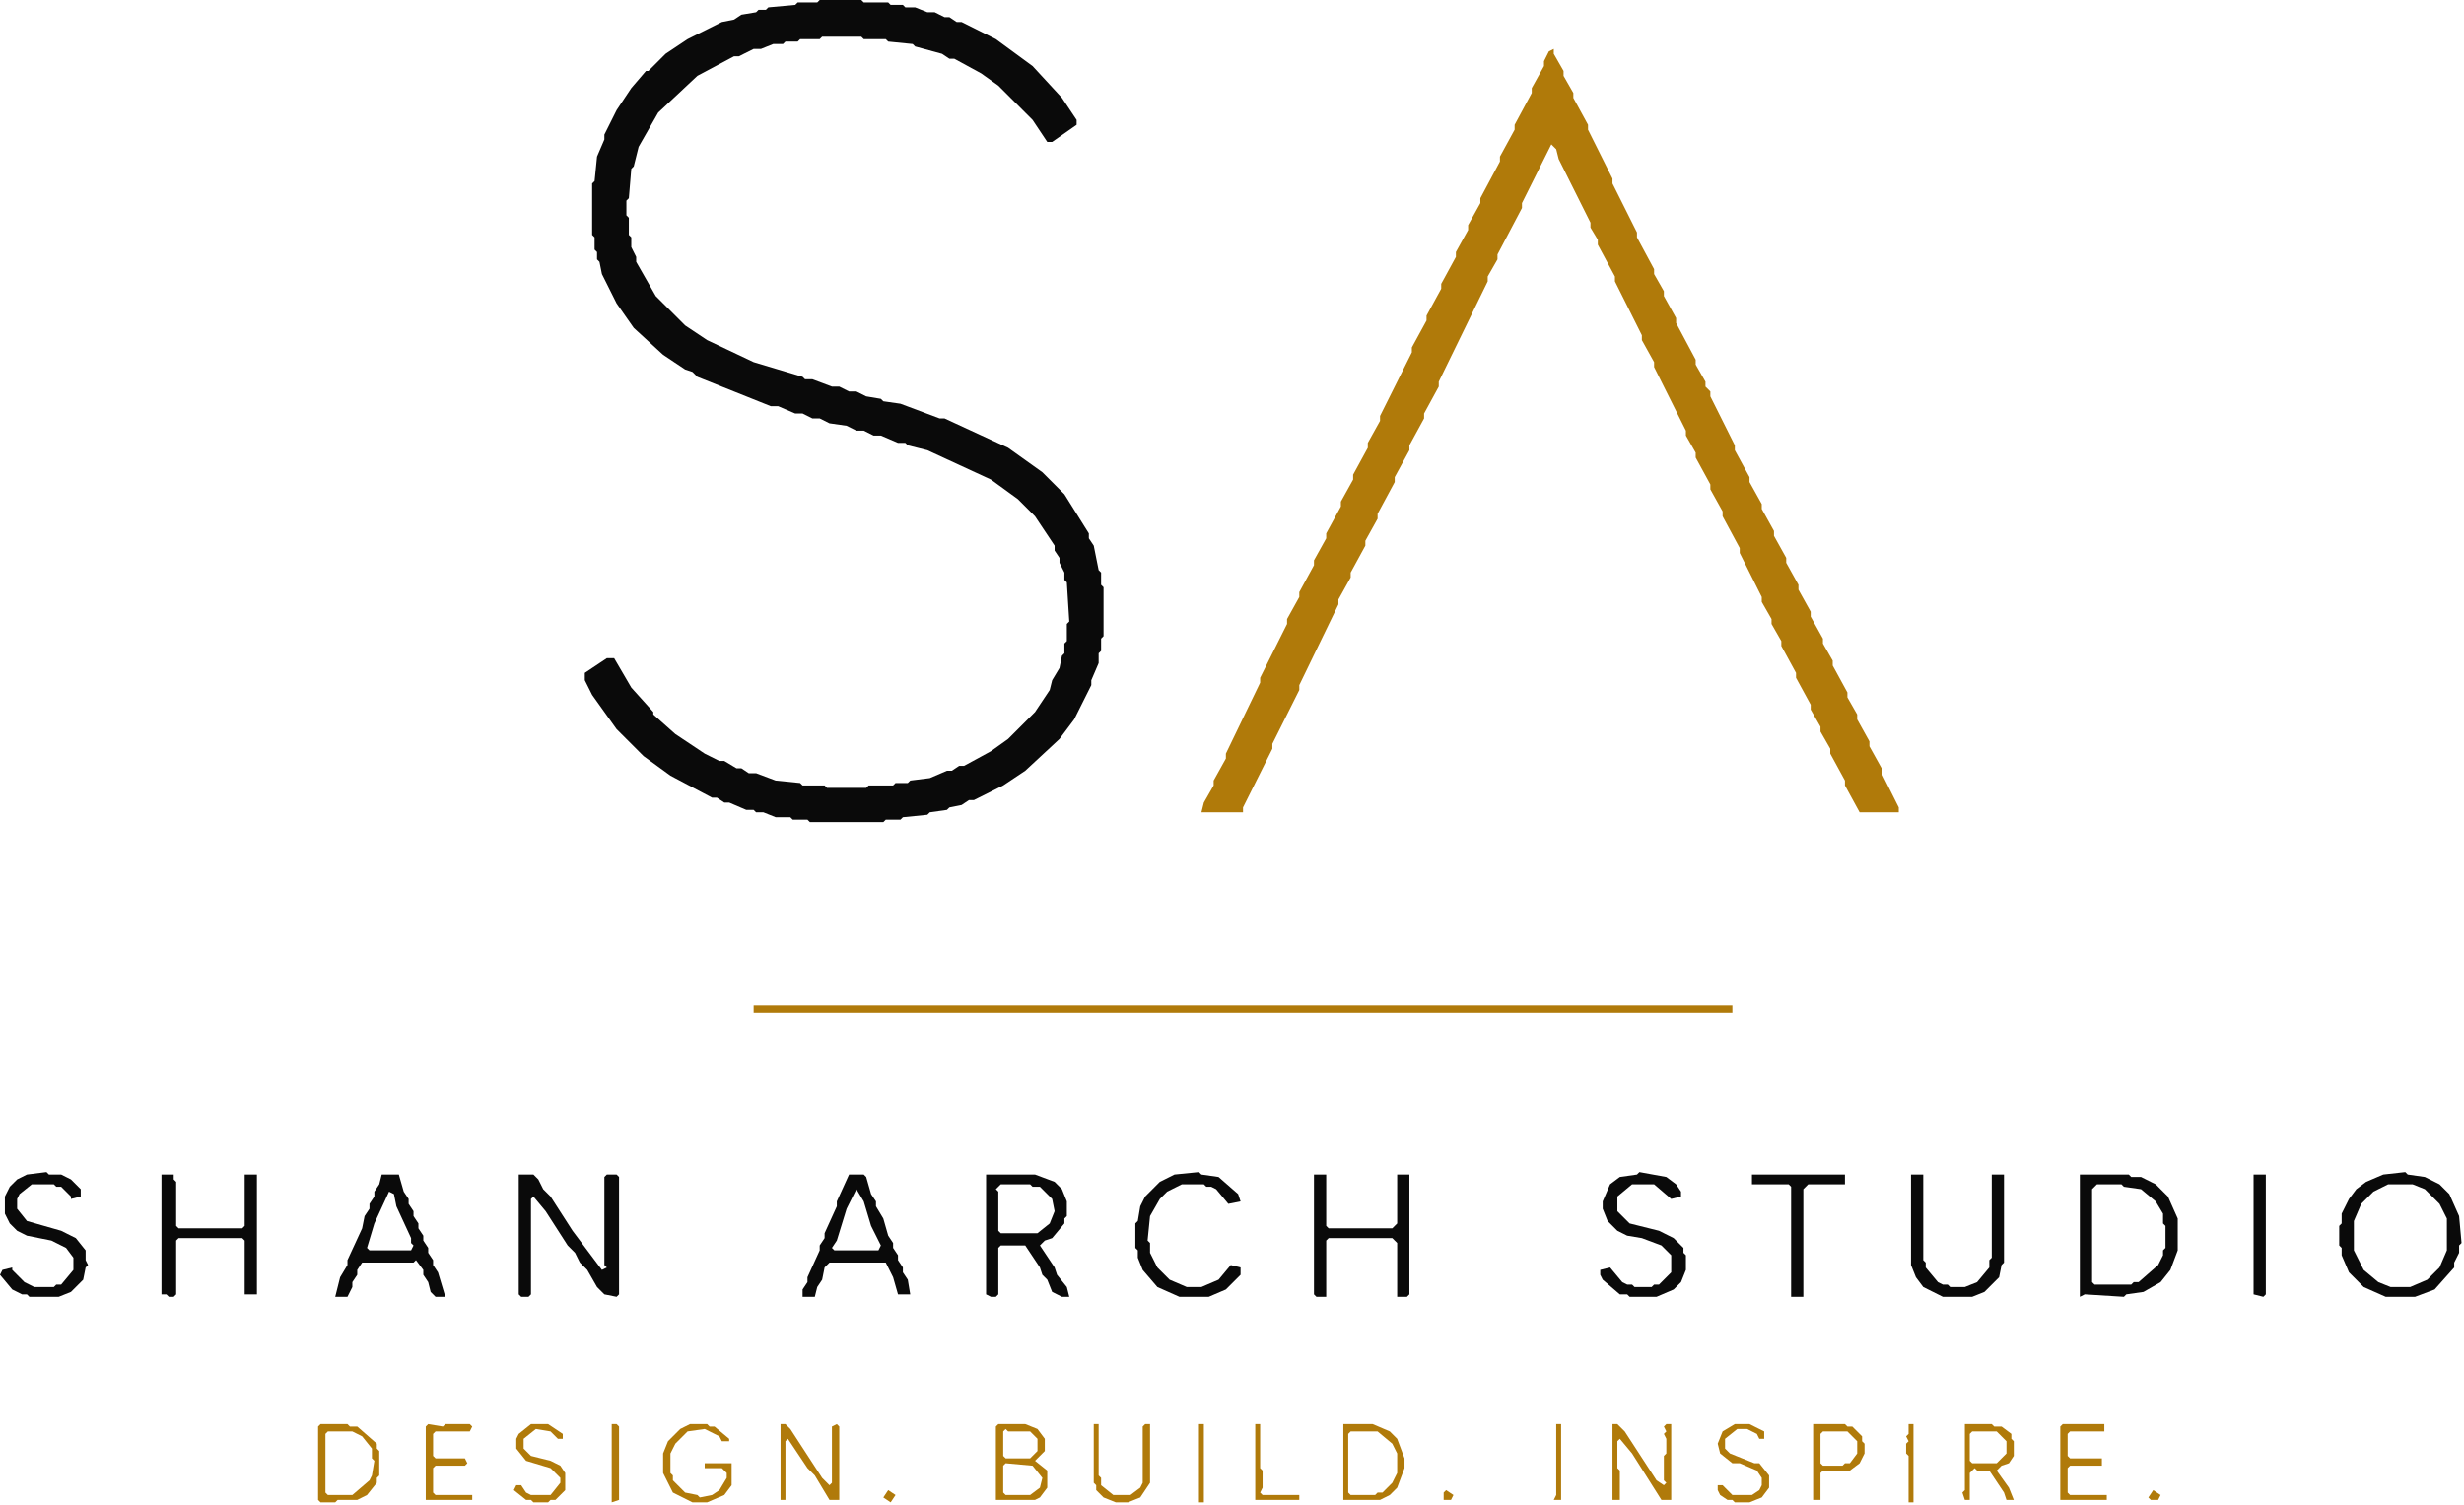
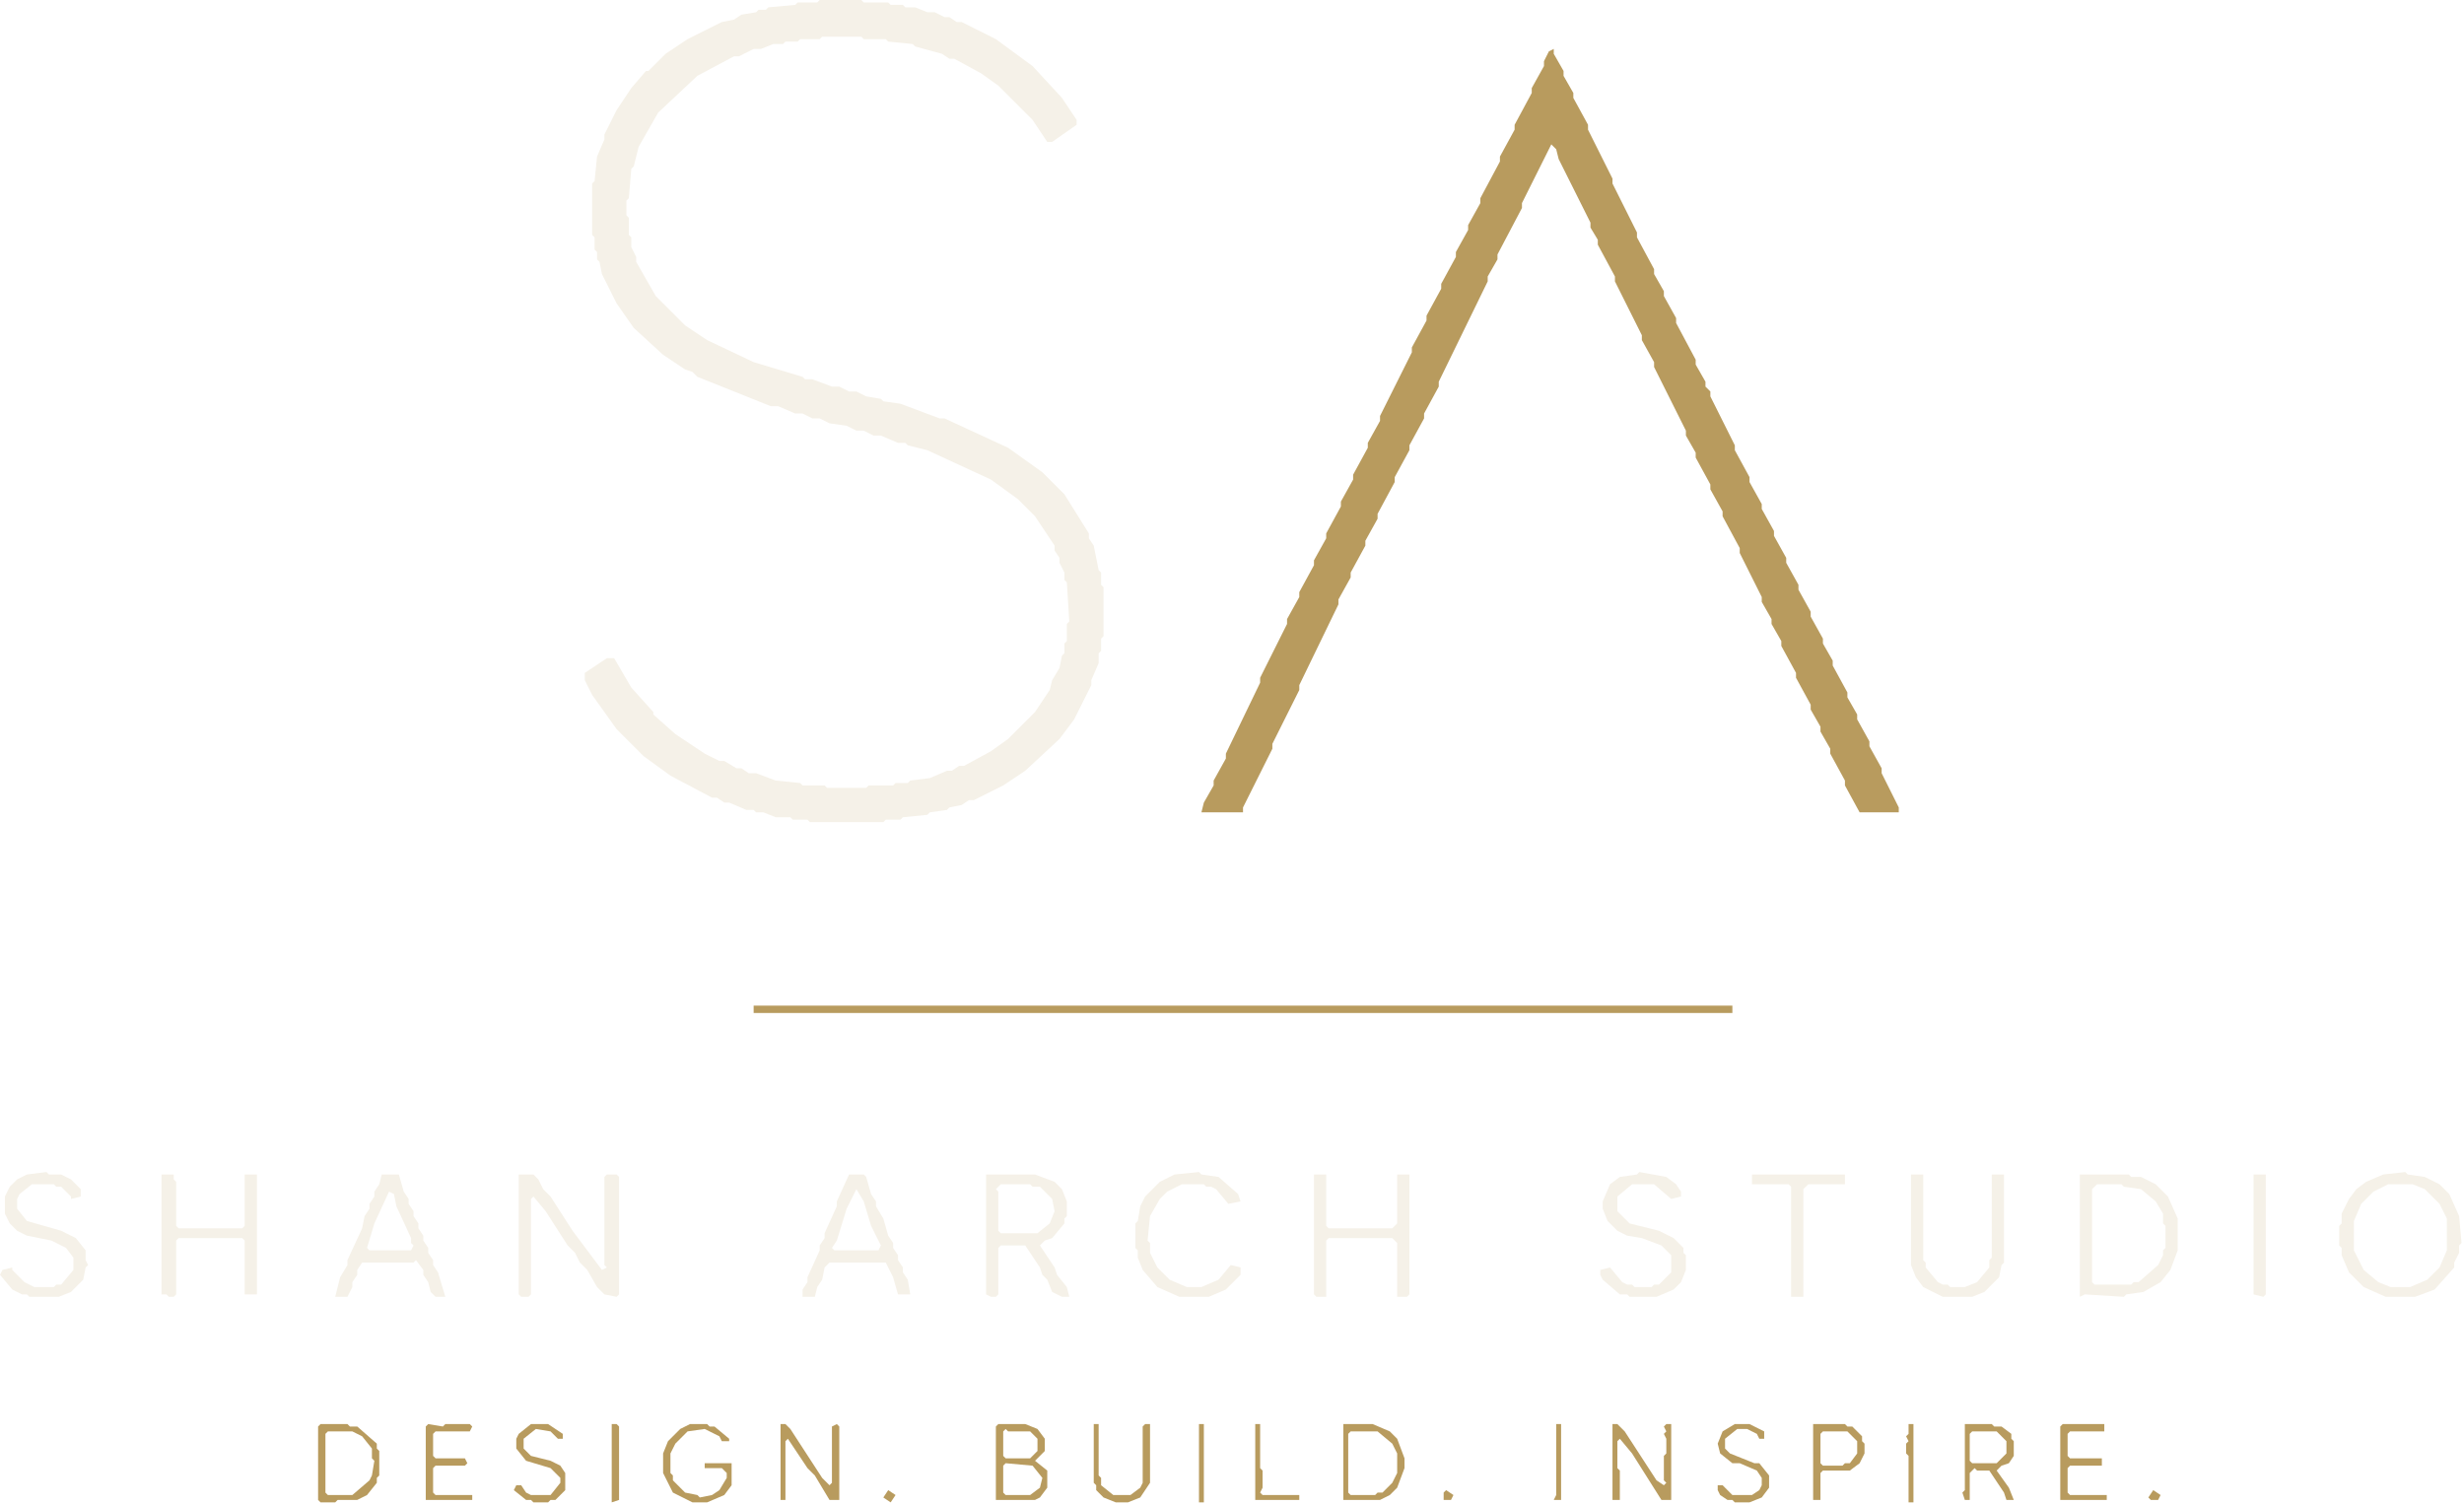
<svg xmlns="http://www.w3.org/2000/svg" viewBox="0 0 1007 615" role="img" aria-labelledby="title desc">
-   <g id="shan-black" fill="#0A0A0A" fill-rule="evenodd">
+   <g id="shan-black" fill="#F5F1E8" fill-rule="evenodd">
    <path d="M 159.00 487.00 L 161.00 488.00 L 162.00 493.00 L 168.00 506.00 L 168.00 508.00 L 169.00 509.00 L 168.00 511.00 L 151.00 511.00 L 150.00 510.00 L 153.00 500.00 Z M 350.00 486.00 L 353.00 491.00 L 356.00 501.00 L 360.00 509.00 L 359.00 511.00 L 341.00 511.00 L 340.00 510.00 L 342.00 507.00 L 346.00 494.00 Z M 976.00 484.00 L 986.00 484.00 L 991.00 486.00 L 997.00 492.00 L 1000.00 498.00 L 1000.00 511.00 L 997.00 518.00 L 992.00 523.00 L 985.00 526.00 L 977.00 526.00 L 972.00 524.00 L 966.00 519.00 L 962.00 511.00 L 962.00 499.00 L 965.00 492.00 L 970.00 487.00 Z M 857.00 484.00 L 867.00 484.00 L 868.00 485.00 L 875.00 486.00 L 881.00 491.00 L 884.00 496.00 L 884.00 500.00 L 885.00 501.00 L 885.00 510.00 L 884.00 511.00 L 884.00 513.00 L 882.00 517.00 L 874.00 524.00 L 872.00 524.00 L 871.00 525.00 L 856.00 525.00 L 855.00 524.00 L 855.00 486.00 Z M 407.00 486.00 L 409.00 484.00 L 421.00 484.00 L 422.00 485.00 L 425.00 485.00 L 430.00 490.00 L 431.00 495.00 L 429.00 500.00 L 424.00 504.00 L 409.00 504.00 L 408.00 503.00 L 408.00 487.00 Z M 921.00 480.00 L 921.00 529.00 L 925.00 530.00 L 926.00 529.00 L 926.00 480.00 Z M 850.00 480.00 L 850.00 530.00 L 852.00 529.00 L 868.00 530.00 L 869.00 529.00 L 876.00 528.00 L 883.00 524.00 L 887.00 519.00 L 890.00 511.00 L 890.00 498.00 L 886.00 489.00 L 881.00 484.00 L 875.00 481.00 L 871.00 481.00 L 870.00 480.00 Z M 781.00 480.00 L 781.00 517.00 L 783.00 522.00 L 786.00 526.00 L 794.00 530.00 L 806.00 530.00 L 811.00 528.00 L 817.00 522.00 L 818.00 517.00 L 819.00 516.00 L 819.00 480.00 L 814.00 480.00 L 814.00 514.00 L 813.00 515.00 L 813.00 518.00 L 808.00 524.00 L 803.00 526.00 L 797.00 526.00 L 796.00 525.00 L 794.00 525.00 L 792.00 524.00 L 787.00 518.00 L 787.00 516.00 L 786.00 515.00 L 786.00 480.00 Z M 716.00 480.00 L 716.00 484.00 L 731.00 484.00 L 732.00 485.00 L 732.00 530.00 L 737.00 530.00 L 737.00 486.00 L 739.00 484.00 L 754.00 484.00 L 754.00 480.00 Z M 537.00 480.00 L 537.00 529.00 L 538.00 530.00 L 542.00 530.00 L 542.00 507.00 L 543.00 506.00 L 569.00 506.00 L 571.00 508.00 L 571.00 530.00 L 575.00 530.00 L 576.00 529.00 L 576.00 480.00 L 571.00 480.00 L 571.00 500.00 L 569.00 502.00 L 543.00 502.00 L 542.00 501.00 L 542.00 480.00 Z M 403.00 480.00 L 403.00 529.00 L 405.00 530.00 L 407.00 530.00 L 408.00 529.00 L 408.00 510.00 L 409.00 509.00 L 419.00 509.00 L 425.00 518.00 L 426.00 521.00 L 428.00 523.00 L 430.00 528.00 L 434.00 530.00 L 437.00 530.00 L 436.00 526.00 L 432.00 521.00 L 431.00 518.00 L 425.00 509.00 L 427.00 507.00 L 430.00 506.00 L 435.00 500.00 L 435.00 498.00 L 436.00 497.00 L 436.00 491.00 L 434.00 486.00 L 431.00 483.00 L 423.00 480.00 Z M 347.00 480.00 L 342.00 491.00 L 342.00 493.00 L 337.00 504.00 L 337.00 506.00 L 335.00 509.00 L 335.00 511.00 L 330.00 522.00 L 330.00 524.00 L 328.00 527.00 L 328.00 530.00 L 333.00 530.00 L 334.00 526.00 L 336.00 523.00 L 337.00 518.00 L 339.00 516.00 L 362.00 516.00 L 365.00 522.00 L 367.00 529.00 L 372.00 529.00 L 371.00 523.00 L 369.00 520.00 L 369.00 518.00 L 367.00 515.00 L 367.00 513.00 L 365.00 510.00 L 365.00 508.00 L 363.00 505.00 L 361.00 498.00 L 358.00 493.00 L 358.00 491.00 L 356.00 488.00 L 354.00 481.00 L 353.00 480.00 Z M 212.00 480.00 L 212.00 529.00 L 213.00 530.00 L 216.00 530.00 L 217.00 529.00 L 217.00 490.00 L 218.00 489.00 L 223.00 495.00 L 232.00 509.00 L 235.00 512.00 L 237.00 516.00 L 240.00 519.00 L 244.00 526.00 L 247.00 529.00 L 252.00 530.00 L 253.00 529.00 L 253.00 481.00 L 252.00 480.00 L 248.00 480.00 L 247.00 481.00 L 247.00 517.00 L 248.00 518.00 L 246.00 519.00 L 234.00 503.00 L 225.00 489.00 L 222.00 486.00 L 220.00 482.00 L 218.00 480.00 Z M 156.00 480.00 L 155.00 484.00 L 153.00 487.00 L 153.00 489.00 L 151.00 492.00 L 151.00 494.00 L 149.00 497.00 L 148.00 502.00 L 142.00 515.00 L 142.00 517.00 L 139.00 522.00 L 137.00 530.00 L 142.00 530.00 L 144.00 526.00 L 144.00 524.00 L 146.00 521.00 L 146.00 519.00 L 148.00 516.00 L 169.00 516.00 L 170.00 515.00 L 173.00 519.00 L 173.00 521.00 L 175.00 524.00 L 176.00 528.00 L 178.00 530.00 L 182.00 530.00 L 179.00 520.00 L 177.00 517.00 L 177.00 515.00 L 175.00 512.00 L 175.00 510.00 L 173.00 507.00 L 173.00 505.00 L 171.00 502.00 L 171.00 500.00 L 169.00 497.00 L 169.00 495.00 L 167.00 492.00 L 167.00 490.00 L 165.00 487.00 L 163.00 480.00 Z M 66.00 480.00 L 66.00 529.00 L 68.00 529.00 L 69.00 530.00 L 71.00 530.00 L 72.00 529.00 L 72.00 507.00 L 73.00 506.00 L 99.00 506.00 L 100.00 507.00 L 100.00 529.00 L 105.00 529.00 L 105.00 480.00 L 100.00 480.00 L 100.00 501.00 L 99.00 502.00 L 73.00 502.00 L 72.00 501.00 L 72.00 483.00 L 71.00 482.00 L 71.00 480.00 Z M 974.00 480.00 L 967.00 483.00 L 963.00 486.00 L 960.00 490.00 L 957.00 496.00 L 957.00 500.00 L 956.00 501.00 L 956.00 509.00 L 957.00 510.00 L 957.00 513.00 L 960.00 520.00 L 966.00 526.00 L 975.00 530.00 L 987.00 530.00 L 995.00 527.00 L 1003.00 518.00 L 1003.00 516.00 L 1005.00 512.00 L 1005.00 509.00 L 1006.00 508.00 L 1005.00 497.00 L 1001.00 488.00 L 997.00 484.00 L 991.00 481.00 L 984.00 480.00 L 983.00 479.00 Z M 670.00 479.00 L 669.00 480.00 L 662.00 481.00 L 658.00 484.00 L 655.00 491.00 L 655.00 494.00 L 657.00 499.00 L 661.00 503.00 L 665.00 505.00 L 671.00 506.00 L 679.00 509.00 L 683.00 513.00 L 683.00 520.00 L 678.00 525.00 L 676.00 525.00 L 675.00 526.00 L 668.00 526.00 L 667.00 525.00 L 665.00 525.00 L 663.00 524.00 L 658.00 518.00 L 654.00 519.00 L 654.00 521.00 L 655.00 523.00 L 662.00 529.00 L 665.00 529.00 L 666.00 530.00 L 677.00 530.00 L 684.00 527.00 L 687.00 524.00 L 689.00 519.00 L 689.00 513.00 L 688.00 512.00 L 688.00 510.00 L 684.00 506.00 L 678.00 503.00 L 666.00 500.00 L 661.00 495.00 L 661.00 489.00 L 667.00 484.00 L 676.00 484.00 L 683.00 490.00 L 687.00 489.00 L 687.00 487.00 L 685.00 484.00 L 681.00 481.00 Z M 480.00 480.00 L 474.00 483.00 L 468.00 489.00 L 466.00 493.00 L 465.00 499.00 L 464.00 500.00 L 464.00 510.00 L 465.00 511.00 L 465.00 514.00 L 467.00 519.00 L 473.00 526.00 L 482.00 530.00 L 494.00 530.00 L 501.00 527.00 L 507.00 521.00 L 507.00 518.00 L 503.00 517.00 L 498.00 523.00 L 491.00 526.00 L 485.00 526.00 L 478.00 523.00 L 473.00 518.00 L 470.00 512.00 L 470.00 508.00 L 469.00 507.00 L 470.00 497.00 L 474.00 490.00 L 477.00 487.00 L 483.00 484.00 L 492.00 484.00 L 493.00 485.00 L 495.00 485.00 L 497.00 486.00 L 502.00 492.00 L 507.00 491.00 L 506.00 488.00 L 498.00 481.00 L 491.00 480.00 L 490.00 479.00 Z M 11.00 480.00 L 7.00 482.00 L 4.00 485.00 L 2.00 489.00 L 2.00 496.00 L 4.00 500.00 L 7.00 503.00 L 11.00 505.00 L 21.00 507.00 L 27.00 510.00 L 30.00 514.00 L 30.00 519.00 L 25.00 525.00 L 23.00 525.00 L 22.00 526.00 L 14.00 526.00 L 10.00 524.00 L 5.00 519.00 L 5.00 518.00 L 1.00 519.00 L 0.00 521.00 L 5.00 527.00 L 9.00 529.00 L 11.00 529.00 L 12.00 530.00 L 24.00 530.00 L 29.00 528.00 L 34.00 523.00 L 35.00 518.00 L 36.00 517.00 L 35.00 515.00 L 35.00 511.00 L 31.00 506.00 L 25.00 503.00 L 11.00 499.00 L 7.00 494.00 L 7.00 490.00 L 8.00 488.00 L 13.00 484.00 L 22.00 484.00 L 23.00 485.00 L 25.00 485.00 L 29.00 489.00 L 29.00 490.00 L 33.00 489.00 L 33.00 486.00 L 29.00 482.00 L 25.00 480.00 L 20.00 480.00 L 19.00 479.00 Z M 335.00 0.00 L 334.00 1.00 L 326.00 1.00 L 325.00 2.00 L 314.00 3.00 L 313.00 4.00 L 310.00 4.00 L 309.00 5.00 L 303.00 6.00 L 300.00 8.00 L 295.00 9.00 L 281.00 16.00 L 272.00 22.00 L 265.00 29.00 L 264.00 29.00 L 258.00 36.00 L 252.00 45.00 L 247.00 55.00 L 247.00 57.00 L 244.00 64.00 L 243.00 74.00 L 242.00 75.00 L 242.00 96.00 L 243.00 97.00 L 243.00 102.00 L 244.00 103.00 L 244.00 106.00 L 245.00 107.00 L 246.00 112.00 L 252.00 124.00 L 259.00 134.00 L 271.00 145.00 L 280.00 151.00 L 283.00 152.00 L 285.00 154.00 L 315.00 166.00 L 318.00 166.00 L 325.00 169.00 L 328.00 169.00 L 332.00 171.00 L 335.00 171.00 L 339.00 173.00 L 346.00 174.00 L 350.00 176.00 L 353.00 176.00 L 357.00 178.00 L 360.00 178.00 L 367.00 181.00 L 370.00 181.00 L 371.00 182.00 L 379.00 184.00 L 405.00 196.00 L 416.00 204.00 L 423.00 211.00 L 431.00 223.00 L 431.00 225.00 L 433.00 228.00 L 433.00 230.00 L 435.00 234.00 L 435.00 237.00 L 436.00 238.00 L 437.00 254.00 L 436.00 255.00 L 436.00 262.00 L 435.00 263.00 L 435.00 267.00 L 434.00 268.00 L 433.00 273.00 L 430.00 278.00 L 429.00 282.00 L 423.00 291.00 L 412.00 302.00 L 405.00 307.00 L 394.00 313.00 L 392.00 313.00 L 389.00 315.00 L 387.00 315.00 L 380.00 318.00 L 372.00 319.00 L 371.00 320.00 L 366.00 320.00 L 365.00 321.00 L 355.00 321.00 L 354.00 322.00 L 338.00 322.00 L 337.00 321.00 L 328.00 321.00 L 327.00 320.00 L 317.00 319.00 L 309.00 316.00 L 306.00 316.00 L 303.00 314.00 L 301.00 314.00 L 296.00 311.00 L 294.00 311.00 L 288.00 308.00 L 276.00 300.00 L 267.00 292.00 L 267.00 291.00 L 258.00 281.00 L 251.00 269.00 L 248.00 269.00 L 239.00 275.00 L 239.00 278.00 L 242.00 284.00 L 252.00 298.00 L 263.00 309.00 L 274.00 317.00 L 291.00 326.00 L 293.00 326.00 L 296.00 328.00 L 298.00 328.00 L 305.00 331.00 L 308.00 331.00 L 309.00 332.00 L 312.00 332.00 L 317.00 334.00 L 323.00 334.00 L 324.00 335.00 L 330.00 335.00 L 331.00 336.00 L 361.00 336.00 L 362.00 335.00 L 368.00 335.00 L 369.00 334.00 L 379.00 333.00 L 380.00 332.00 L 387.00 331.00 L 388.00 330.00 L 393.00 329.00 L 396.00 327.00 L 398.00 327.00 L 410.00 321.00 L 419.00 315.00 L 433.00 302.00 L 439.00 294.00 L 446.00 280.00 L 446.00 278.00 L 449.00 271.00 L 449.00 267.00 L 450.00 266.00 L 450.00 261.00 L 451.00 260.00 L 451.00 240.00 L 450.00 239.00 L 450.00 234.00 L 449.00 233.00 L 447.00 223.00 L 445.00 220.00 L 445.00 218.00 L 435.00 202.00 L 426.00 193.00 L 412.00 183.00 L 386.00 171.00 L 384.00 171.00 L 368.00 165.00 L 361.00 164.00 L 360.00 163.00 L 354.00 162.00 L 350.00 160.00 L 347.00 160.00 L 343.00 158.00 L 340.00 158.00 L 332.00 155.00 L 329.00 155.00 L 328.00 154.00 L 308.00 148.00 L 289.00 139.00 L 280.00 133.00 L 268.00 121.00 L 260.00 107.00 L 260.00 105.00 L 258.00 101.00 L 258.00 97.00 L 257.00 96.00 L 257.00 89.00 L 256.00 88.00 L 256.00 82.00 L 257.00 81.00 L 258.00 69.00 L 259.00 68.00 L 261.00 60.00 L 269.00 46.00 L 285.00 31.00 L 300.00 23.00 L 302.00 23.00 L 308.00 20.00 L 311.00 20.00 L 316.00 18.00 L 320.00 18.00 L 321.00 17.00 L 326.00 17.00 L 327.00 16.00 L 335.00 16.00 L 336.00 15.00 L 352.00 15.00 L 353.00 16.00 L 362.00 16.00 L 363.00 17.00 L 373.00 18.00 L 374.00 19.00 L 385.00 22.00 L 388.00 24.00 L 390.00 24.00 L 401.00 30.00 L 408.00 35.00 L 422.00 49.00 L 428.00 58.00 L 430.00 58.00 L 440.00 51.00 L 440.00 49.00 L 434.00 40.00 L 422.00 27.00 L 407.00 16.00 L 393.00 9.00 L 391.00 9.00 L 388.00 7.00 L 386.00 7.00 L 382.00 5.00 L 379.00 5.00 L 374.00 3.00 L 370.00 3.00 L 369.00 2.00 L 364.00 2.00 L 363.00 1.00 L 353.00 1.00 L 352.00 0.00 Z" />
  </g>
-   <g id="shan-gold" fill="#B07A0A" fill-rule="evenodd">
+   <g id="shan-gold" fill="#B89B5E" fill-rule="evenodd">
    <path d="M 880.00 609.00 L 878.00 612.00 L 879.00 613.00 L 882.00 613.00 L 883.00 611.00 Z M 591.00 609.00 L 590.00 610.00 L 590.00 613.00 L 593.00 613.00 L 594.00 611.00 Z M 363.00 609.00 L 361.00 612.00 L 364.00 614.00 L 366.00 611.00 Z M 410.00 599.00 L 411.00 598.00 L 422.00 599.00 L 426.00 604.00 L 425.00 608.00 L 421.00 611.00 L 411.00 611.00 L 410.00 610.00 Z M 805.00 586.00 L 806.00 585.00 L 816.00 585.00 L 820.00 589.00 L 820.00 594.00 L 816.00 598.00 L 806.00 598.00 L 805.00 597.00 Z M 744.00 586.00 L 745.00 585.00 L 755.00 585.00 L 759.00 589.00 L 759.00 594.00 L 756.00 598.00 L 754.00 598.00 L 753.00 599.00 L 745.00 599.00 L 744.00 598.00 Z M 552.00 585.00 L 563.00 585.00 L 569.00 590.00 L 571.00 594.00 L 571.00 602.00 L 569.00 606.00 L 565.00 610.00 L 563.00 610.00 L 562.00 611.00 L 552.00 611.00 L 551.00 610.00 L 551.00 586.00 Z M 134.00 585.00 L 144.00 585.00 L 148.00 587.00 L 152.00 592.00 L 152.00 596.00 L 153.00 597.00 L 152.00 603.00 L 151.00 605.00 L 144.00 611.00 L 134.00 611.00 L 133.00 610.00 L 133.00 586.00 Z M 410.00 585.00 L 411.00 584.00 L 412.00 585.00 L 421.00 585.00 L 424.00 588.00 L 424.00 593.00 L 421.00 596.00 L 411.00 596.00 L 410.00 595.00 Z M 843.00 582.00 L 842.00 583.00 L 842.00 613.00 L 861.00 613.00 L 861.00 611.00 L 846.00 611.00 L 845.00 610.00 L 845.00 600.00 L 846.00 599.00 L 859.00 599.00 L 859.00 596.00 L 846.00 596.00 L 845.00 595.00 L 845.00 586.00 L 846.00 585.00 L 860.00 585.00 L 860.00 582.00 Z M 803.00 582.00 L 803.00 609.00 L 802.00 610.00 L 803.00 613.00 L 805.00 613.00 L 805.00 602.00 L 807.00 600.00 L 808.00 601.00 L 813.00 601.00 L 819.00 610.00 L 820.00 613.00 L 823.00 613.00 L 821.00 608.00 L 816.00 601.00 L 818.00 599.00 L 821.00 598.00 L 823.00 595.00 L 823.00 589.00 L 822.00 588.00 L 822.00 586.00 L 818.00 583.00 L 815.00 583.00 L 814.00 582.00 Z M 780.00 582.00 L 780.00 586.00 L 779.00 587.00 L 780.00 589.00 L 779.00 590.00 L 779.00 594.00 L 780.00 595.00 L 780.00 614.00 L 782.00 614.00 L 782.00 582.00 Z M 757.00 583.00 L 755.00 583.00 L 754.00 582.00 L 741.00 582.00 L 741.00 613.00 L 744.00 613.00 L 744.00 602.00 L 745.00 601.00 L 756.00 601.00 L 760.00 598.00 L 762.00 594.00 L 762.00 590.00 L 761.00 589.00 L 761.00 587.00 Z M 709.00 582.00 L 704.00 585.00 L 702.00 590.00 L 703.00 594.00 L 708.00 598.00 L 711.00 598.00 L 718.00 601.00 L 720.00 604.00 L 720.00 607.00 L 719.00 609.00 L 716.00 611.00 L 708.00 611.00 L 704.00 607.00 L 702.00 607.00 L 702.00 609.00 L 703.00 611.00 L 706.00 613.00 L 708.00 613.00 L 709.00 614.00 L 715.00 614.00 L 720.00 612.00 L 723.00 608.00 L 723.00 603.00 L 719.00 598.00 L 717.00 598.00 L 707.00 594.00 L 705.00 592.00 L 705.00 588.00 L 710.00 584.00 L 714.00 584.00 L 718.00 586.00 L 719.00 588.00 L 721.00 588.00 L 721.00 585.00 L 715.00 582.00 Z M 659.00 582.00 L 659.00 613.00 L 662.00 613.00 L 662.00 601.00 L 661.00 600.00 L 661.00 589.00 L 662.00 588.00 L 667.00 594.00 L 679.00 613.00 L 683.00 613.00 L 683.00 582.00 L 681.00 582.00 L 680.00 583.00 L 681.00 585.00 L 680.00 586.00 L 681.00 588.00 L 681.00 594.00 L 680.00 595.00 L 680.00 605.00 L 681.00 606.00 L 680.00 607.00 L 677.00 605.00 L 664.00 585.00 L 661.00 582.00 Z M 636.00 582.00 L 636.00 611.00 L 635.00 613.00 L 638.00 613.00 L 638.00 582.00 Z M 549.00 582.00 L 549.00 613.00 L 564.00 613.00 L 568.00 611.00 L 571.00 608.00 L 574.00 600.00 L 574.00 596.00 L 571.00 588.00 L 568.00 585.00 L 561.00 582.00 Z M 513.00 582.00 L 513.00 613.00 L 531.00 613.00 L 531.00 611.00 L 516.00 611.00 L 515.00 610.00 L 516.00 608.00 L 516.00 601.00 L 515.00 600.00 L 515.00 582.00 Z M 490.00 582.00 L 490.00 614.00 L 492.00 614.00 L 492.00 582.00 Z M 447.00 582.00 L 447.00 606.00 L 448.00 607.00 L 448.00 609.00 L 451.00 612.00 L 456.00 614.00 L 461.00 614.00 L 466.00 612.00 L 470.00 606.00 L 470.00 582.00 L 468.00 582.00 L 467.00 583.00 L 467.00 606.00 L 466.00 608.00 L 462.00 611.00 L 455.00 611.00 L 450.00 607.00 L 450.00 604.00 L 449.00 603.00 L 449.00 582.00 Z M 408.00 582.00 L 407.00 583.00 L 407.00 613.00 L 423.00 613.00 L 425.00 612.00 L 428.00 608.00 L 428.00 601.00 L 423.00 597.00 L 427.00 593.00 L 427.00 588.00 L 424.00 584.00 L 419.00 582.00 Z M 319.00 582.00 L 319.00 613.00 L 321.00 613.00 L 321.00 589.00 L 322.00 588.00 L 330.00 600.00 L 333.00 603.00 L 339.00 613.00 L 343.00 613.00 L 343.00 583.00 L 342.00 582.00 L 340.00 583.00 L 340.00 606.00 L 339.00 607.00 L 336.00 604.00 L 323.00 584.00 L 321.00 582.00 Z M 282.00 582.00 L 278.00 584.00 L 273.00 589.00 L 271.00 594.00 L 271.00 602.00 L 275.00 610.00 L 283.00 614.00 L 289.00 614.00 L 296.00 611.00 L 299.00 607.00 L 299.00 598.00 L 288.00 598.00 L 288.00 600.00 L 295.00 600.00 L 297.00 602.00 L 297.00 604.00 L 294.00 609.00 L 291.00 611.00 L 286.00 612.00 L 285.00 611.00 L 280.00 610.00 L 275.00 605.00 L 275.00 603.00 L 274.00 602.00 L 274.00 594.00 L 276.00 590.00 L 281.00 585.00 L 288.00 584.00 L 294.00 587.00 L 295.00 589.00 L 298.00 589.00 L 298.00 588.00 L 292.00 583.00 L 290.00 583.00 L 289.00 582.00 Z M 252.00 582.00 L 250.00 582.00 L 250.00 614.00 L 253.00 613.00 L 253.00 583.00 Z M 217.00 582.00 L 212.00 586.00 L 211.00 588.00 L 211.00 592.00 L 215.00 597.00 L 225.00 600.00 L 229.00 604.00 L 229.00 606.00 L 225.00 611.00 L 217.00 611.00 L 215.00 610.00 L 213.00 607.00 L 211.00 607.00 L 210.00 609.00 L 215.00 613.00 L 217.00 613.00 L 218.00 614.00 L 224.00 614.00 L 225.00 613.00 L 227.00 613.00 L 231.00 609.00 L 231.00 602.00 L 229.00 599.00 L 225.00 597.00 L 217.00 595.00 L 214.00 592.00 L 214.00 588.00 L 219.00 584.00 L 225.00 585.00 L 228.00 588.00 L 230.00 588.00 L 230.00 586.00 L 224.00 582.00 Z M 175.00 582.00 L 174.00 583.00 L 174.00 613.00 L 193.00 613.00 L 193.00 611.00 L 178.00 611.00 L 177.00 610.00 L 177.00 600.00 L 178.00 599.00 L 190.00 599.00 L 191.00 598.00 L 190.00 596.00 L 178.00 596.00 L 177.00 595.00 L 177.00 586.00 L 178.00 585.00 L 192.00 585.00 L 193.00 583.00 L 192.00 582.00 L 182.00 582.00 L 181.00 583.00 Z M 131.00 582.00 L 130.00 583.00 L 130.00 613.00 L 131.00 614.00 L 137.00 614.00 L 138.00 613.00 L 146.00 613.00 L 150.00 611.00 L 154.00 606.00 L 154.00 604.00 L 155.00 603.00 L 155.00 593.00 L 154.00 592.00 L 154.00 590.00 L 146.00 583.00 L 143.00 583.00 L 142.00 582.00 Z M 308.00 411.00 L 308.00 414.00 L 708.00 414.00 L 708.00 411.00 Z M 635.00 20.00 L 633.00 21.00 L 631.00 25.00 L 631.00 27.00 L 626.00 36.00 L 626.00 38.00 L 619.00 51.00 L 619.00 53.00 L 613.00 64.00 L 613.00 66.00 L 605.00 81.00 L 605.00 83.00 L 600.00 92.00 L 600.00 94.00 L 595.00 103.00 L 595.00 105.00 L 589.00 116.00 L 589.00 118.00 L 583.00 129.00 L 583.00 131.00 L 577.00 142.00 L 577.00 144.00 L 564.00 170.00 L 564.00 172.00 L 559.00 181.00 L 559.00 183.00 L 553.00 194.00 L 553.00 196.00 L 548.00 205.00 L 548.00 207.00 L 542.00 218.00 L 542.00 220.00 L 537.00 229.00 L 537.00 231.00 L 531.00 242.00 L 531.00 244.00 L 526.00 253.00 L 526.00 255.00 L 515.00 277.00 L 515.00 279.00 L 501.00 308.00 L 501.00 310.00 L 496.00 319.00 L 496.00 321.00 L 492.00 328.00 L 491.00 332.00 L 508.00 332.00 L 508.00 330.00 L 520.00 306.00 L 520.00 304.00 L 531.00 282.00 L 531.00 280.00 L 547.00 247.00 L 547.00 245.00 L 552.00 236.00 L 552.00 234.00 L 558.00 223.00 L 558.00 221.00 L 563.00 212.00 L 563.00 210.00 L 570.00 197.00 L 570.00 195.00 L 576.00 184.00 L 576.00 182.00 L 582.00 171.00 L 582.00 169.00 L 588.00 158.00 L 588.00 156.00 L 608.00 115.00 L 608.00 113.00 L 612.00 106.00 L 612.00 104.00 L 622.00 85.00 L 622.00 83.00 L 634.00 59.00 L 636.00 61.00 L 637.00 65.00 L 650.00 91.00 L 650.00 93.00 L 653.00 98.00 L 653.00 100.00 L 660.00 113.00 L 660.00 115.00 L 671.00 137.00 L 671.00 139.00 L 676.00 148.00 L 676.00 150.00 L 689.00 176.00 L 689.00 178.00 L 693.00 185.00 L 693.00 187.00 L 699.00 198.00 L 699.00 200.00 L 704.00 209.00 L 704.00 211.00 L 711.00 224.00 L 711.00 226.00 L 720.00 244.00 L 720.00 246.00 L 724.00 253.00 L 724.00 255.00 L 728.00 262.00 L 728.00 264.00 L 734.00 275.00 L 734.00 277.00 L 740.00 288.00 L 740.00 290.00 L 744.00 297.00 L 744.00 299.00 L 748.00 306.00 L 748.00 308.00 L 754.00 319.00 L 754.00 321.00 L 760.00 332.00 L 776.00 332.00 L 776.00 330.00 L 769.00 316.00 L 769.00 314.00 L 764.00 305.00 L 764.00 303.00 L 759.00 294.00 L 759.00 292.00 L 755.00 285.00 L 755.00 283.00 L 749.00 272.00 L 749.00 270.00 L 745.00 263.00 L 745.00 261.00 L 740.00 252.00 L 740.00 250.00 L 735.00 241.00 L 735.00 239.00 L 730.00 230.00 L 730.00 228.00 L 725.00 219.00 L 725.00 217.00 L 720.00 208.00 L 720.00 206.00 L 715.00 197.00 L 715.00 195.00 L 709.00 184.00 L 709.00 182.00 L 699.00 162.00 L 699.00 160.00 L 697.00 158.00 L 697.00 156.00 L 693.00 149.00 L 693.00 147.00 L 685.00 132.00 L 685.00 130.00 L 680.00 121.00 L 680.00 119.00 L 676.00 112.00 L 676.00 110.00 L 669.00 97.00 L 669.00 95.00 L 659.00 75.00 L 659.00 73.00 L 649.00 53.00 L 649.00 51.00 L 643.00 40.00 L 643.00 38.00 L 639.00 31.00 L 639.00 29.00 L 635.00 22.00 Z" />
  </g>
</svg>
